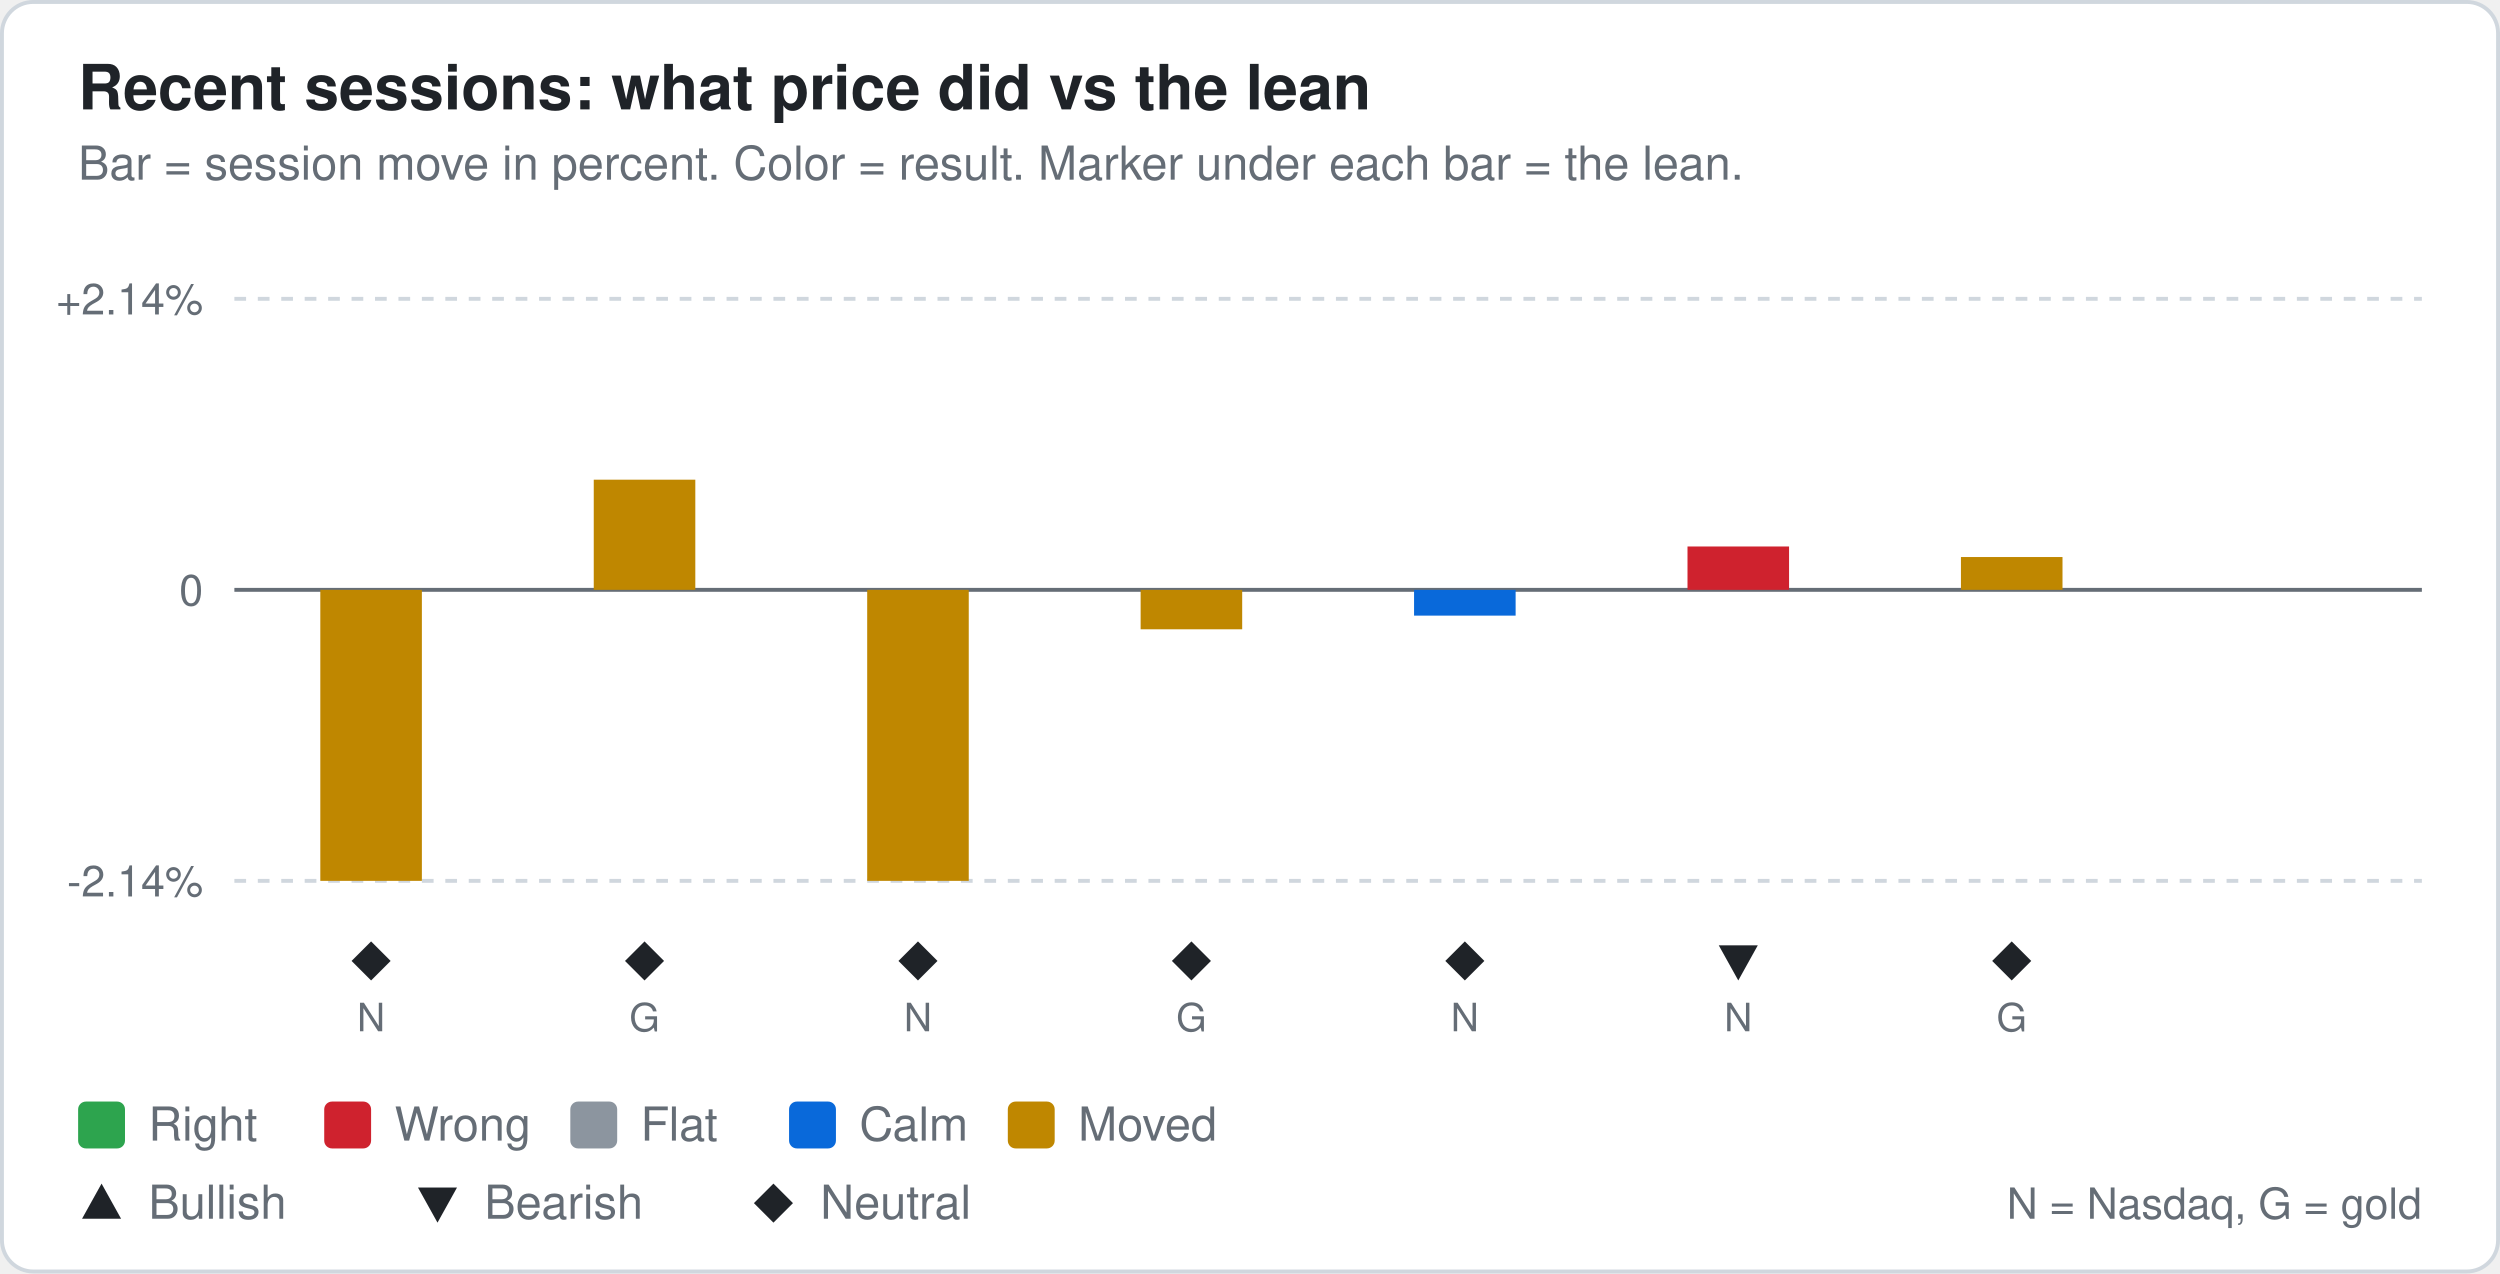
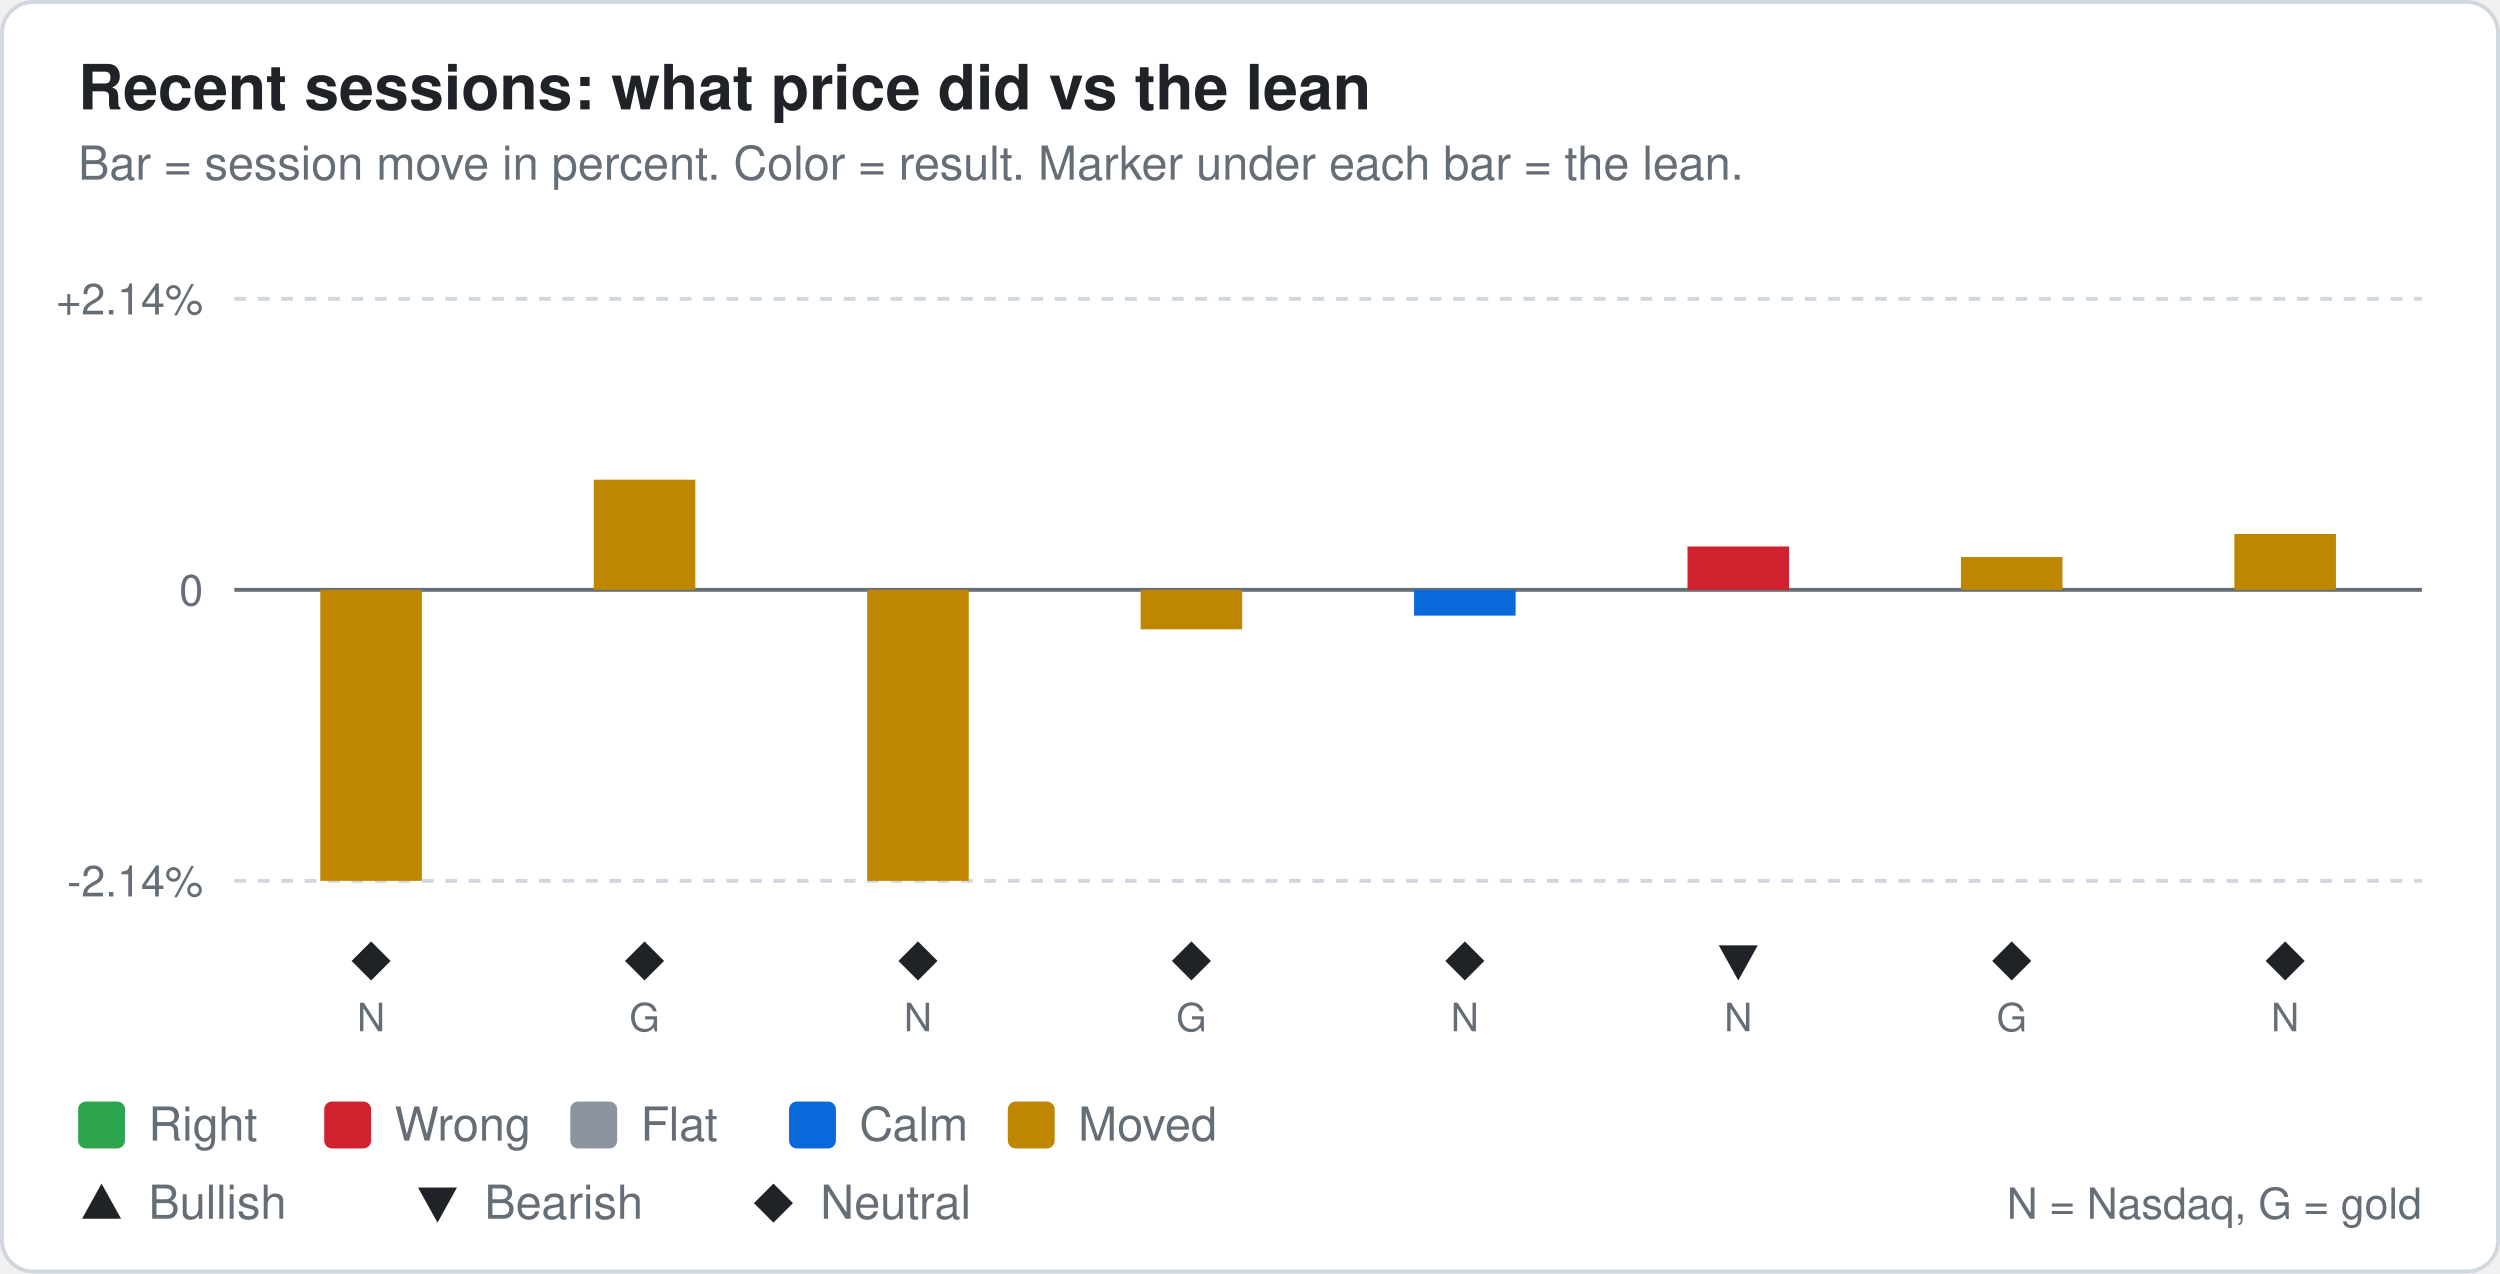
<svg xmlns="http://www.w3.org/2000/svg" width="640" height="326" viewBox="0 0 640 326" font-family="Helvetica, Arial, sans-serif">
  <rect x="0.5" y="0.5" width="639" height="325" rx="8" fill="#ffffff" stroke="#d0d7de" />
  <text x="20" y="28" font-size="16" font-weight="bold" fill="#1f2328">Recent sessions: what price did vs the lean</text>
  <text x="20" y="46" font-size="12" fill="#656d76">Bar = session move in percent. Color = result. Marker under each bar = the lean.</text>
  <line x1="60" y1="151.0" x2="620" y2="151.0" stroke="#656d76" />
  <line x1="60" y1="76.5" x2="620" y2="76.5" stroke="#d0d7de" stroke-dasharray="3 3" />
  <text x="52" y="80.5" font-size="11" text-anchor="end" fill="#656d76">+2.14%</text>
  <line x1="60" y1="225.5" x2="620" y2="225.5" stroke="#d0d7de" stroke-dasharray="3 3" />
  <text x="52" y="229.5" font-size="11" text-anchor="end" fill="#656d76">-2.14%</text>
  <text x="52" y="155.0" font-size="11" text-anchor="end" fill="#656d76">0</text>
  <rect x="82.0" y="151.0" width="26.0" height="74.5" fill="#bf8700" />
  <polygon points="95.0,241.0 100.0,246.0 95.0,251.0 90.0,246.0" fill="#1f2328" />
  <text x="95.0" y="264" font-size="10" text-anchor="middle" fill="#656d76">N</text>
  <rect x="152.0" y="122.8" width="26.0" height="28.2" fill="#bf8700" />
  <polygon points="165.0,241.0 170.0,246.0 165.0,251.0 160.0,246.0" fill="#1f2328" />
  <text x="165.0" y="264" font-size="10" text-anchor="middle" fill="#656d76">G</text>
  <rect x="222.0" y="151.0" width="26.0" height="74.5" fill="#bf8700" />
  <polygon points="235.0,241.0 240.0,246.0 235.0,251.0 230.0,246.0" fill="#1f2328" />
  <text x="235.0" y="264" font-size="10" text-anchor="middle" fill="#656d76">N</text>
  <rect x="292.0" y="151.0" width="26.0" height="10.1" fill="#bf8700" />
  <polygon points="305.0,241.0 310.0,246.0 305.0,251.0 300.0,246.0" fill="#1f2328" />
  <text x="305.0" y="264" font-size="10" text-anchor="middle" fill="#656d76">G</text>
  <rect x="362.0" y="151.0" width="26.0" height="6.6" fill="#0969da" />
  <polygon points="375.0,241.0 380.0,246.0 375.0,251.0 370.0,246.0" fill="#1f2328" />
  <text x="375.0" y="264" font-size="10" text-anchor="middle" fill="#656d76">N</text>
  <rect x="432.0" y="139.9" width="26.0" height="11.1" fill="#cf222e" />
  <polygon points="440.0,242.0 450.0,242.0 445.0,251.0" fill="#1f2328" />
  <text x="445.0" y="264" font-size="10" text-anchor="middle" fill="#656d76">N</text>
  <rect x="502.0" y="142.6" width="26.0" height="8.4" fill="#bf8700" />
  <polygon points="515.0,241.0 520.0,246.0 515.0,251.0 510.0,246.0" fill="#1f2328" />
  <text x="515.0" y="264" font-size="10" text-anchor="middle" fill="#656d76">G</text>
+   <rect x="572.0" y="136.7" width="26.0" height="14.3" fill="#bf8700" />
+   <polygon points="585.0,241.0 590.0,246.0 585.0,251.0 580.0,246.0" fill="#1f2328" />
+   <text x="585.0" y="264" font-size="10" text-anchor="middle" fill="#656d76">N</text>
  <rect x="20" y="282" width="12" height="12" rx="2" fill="#2da44e" />
  <text x="38" y="292" font-size="12" fill="#656d76">Right</text>
  <rect x="83" y="282" width="12" height="12" rx="2" fill="#cf222e" />
  <text x="101" y="292" font-size="12" fill="#656d76">Wrong</text>
  <rect x="146" y="282" width="12" height="12" rx="2" fill="#8c959f" />
  <text x="164" y="292" font-size="12" fill="#656d76">Flat</text>
  <rect x="202" y="282" width="12" height="12" rx="2" fill="#0969da" />
  <text x="220" y="292" font-size="12" fill="#656d76">Calm</text>
  <rect x="258" y="282" width="12" height="12" rx="2" fill="#bf8700" />
  <text x="276" y="292" font-size="12" fill="#656d76">Moved</text>
  <polygon points="26.0,303.0 21.0,312.0 31.0,312.0" fill="#1f2328" />
  <text x="38" y="312" font-size="12" fill="#656d76">Bullish</text>
  <polygon points="107.0,304.0 117.0,304.0 112.0,313.0" fill="#1f2328" />
  <text x="124" y="312" font-size="12" fill="#656d76">Bearish</text>
  <polygon points="198.0,303.0 203.0,308.0 198.0,313.0 193.0,308.0" fill="#1f2328" />
  <text x="210" y="312" font-size="12" fill="#656d76">Neutral</text>
  <text x="620" y="312" font-size="11" text-anchor="end" fill="#656d76">N = Nasdaq, G = gold</text>
</svg>
